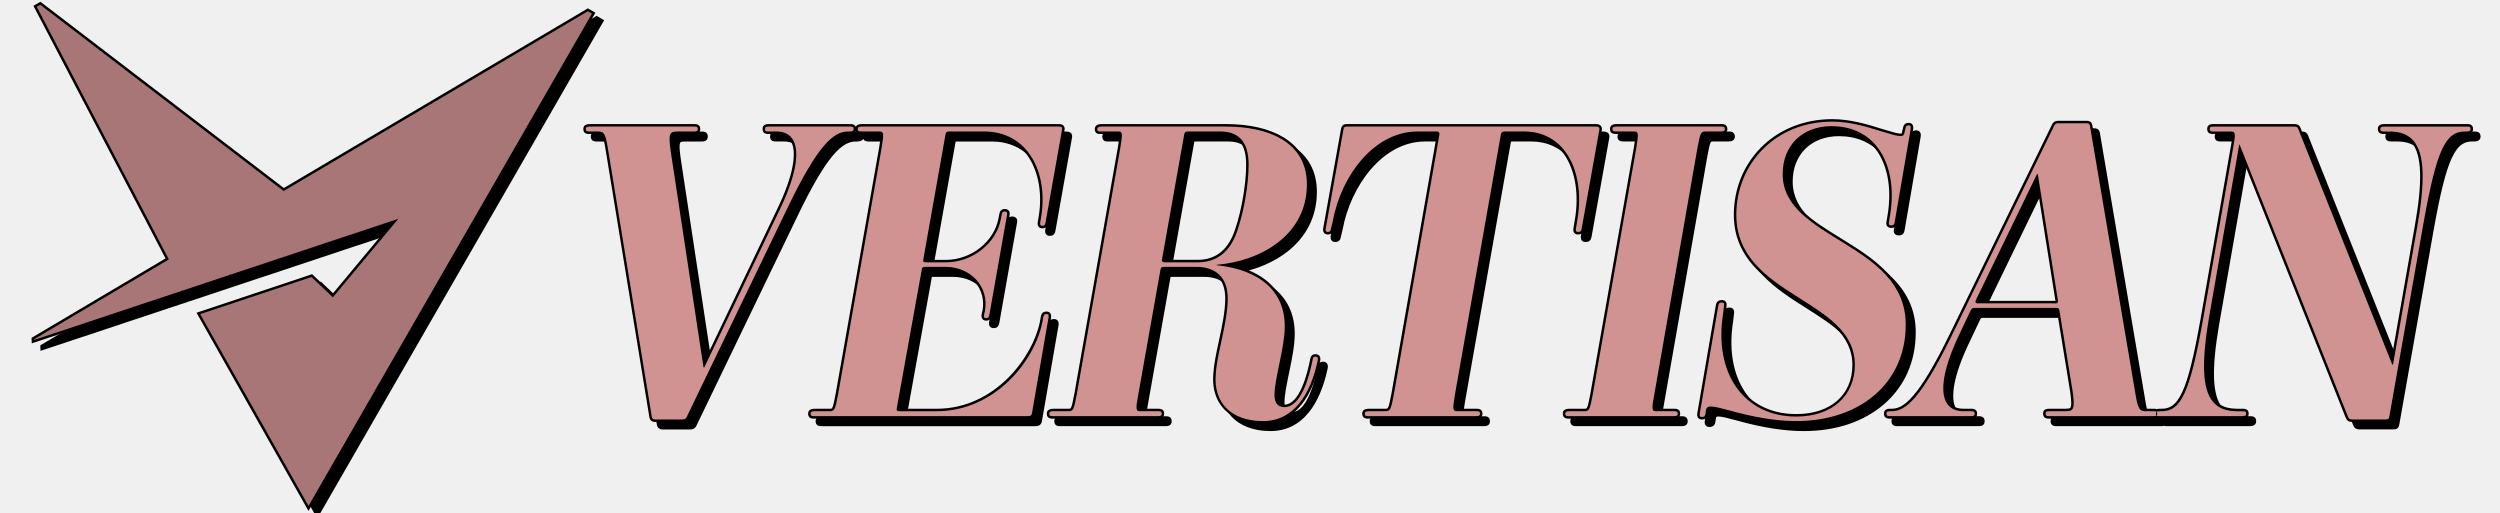
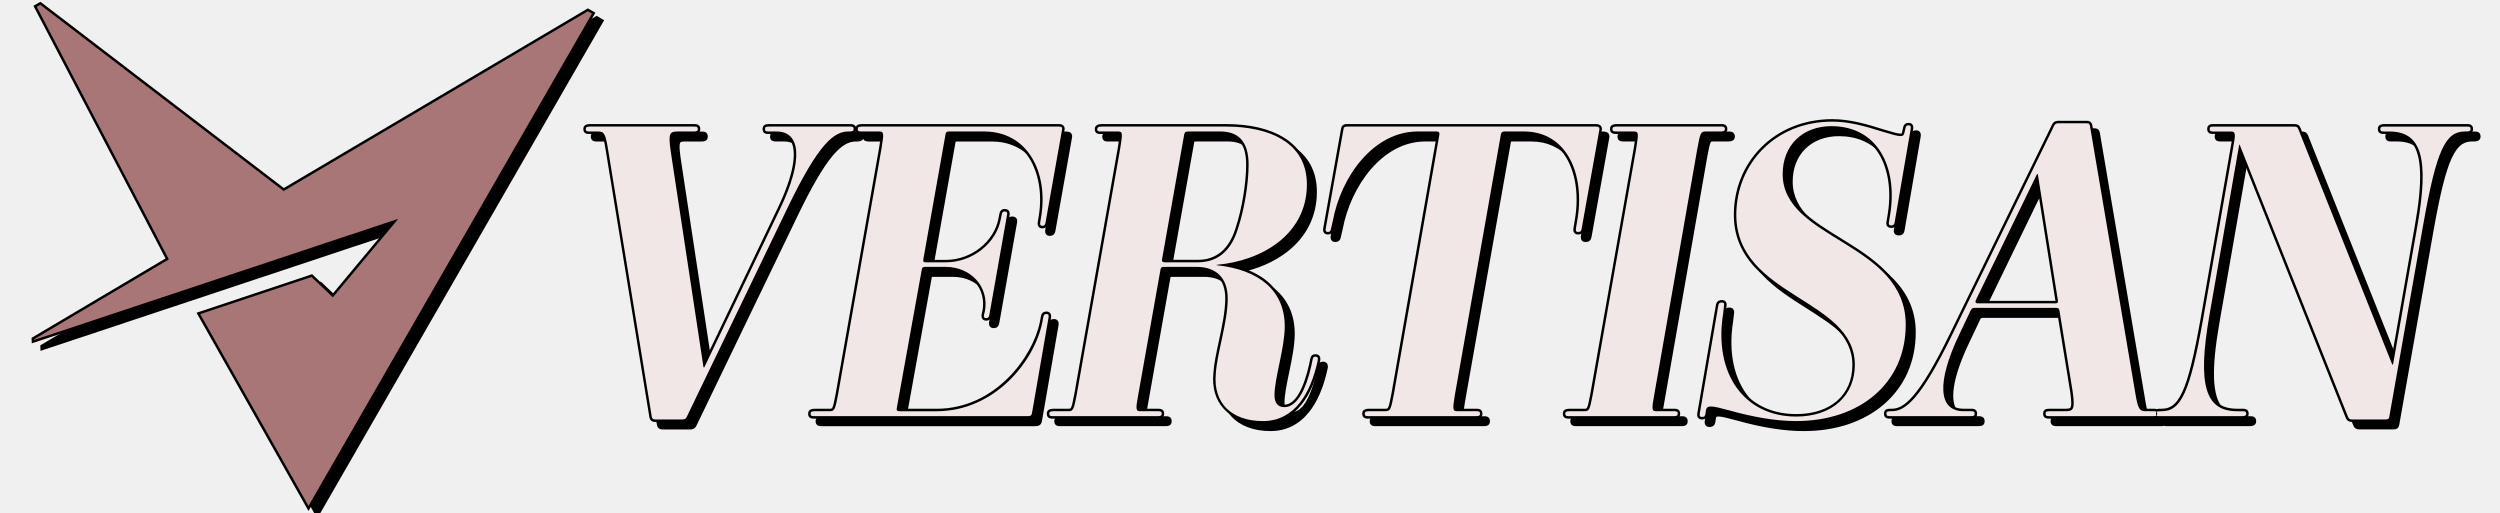
<svg xmlns="http://www.w3.org/2000/svg" viewBox="0 0 2000 410">
  <defs>
-     <style>.cls-1{fill:#000;}.cls-1,.cls-2,.cls-3,.cls-4,.cls-5{stroke-width:0px;}.cls-2{fill:#a87676;}.cls-3{fill:#d19292;}.cls-4{fill:#fff;}.cls-5{fill:#674848;}</style>
+     <style>.cls-1{fill:#000;}.cls-1,.cls-2,.cls-3,.cls-4,.cls-5{stroke-width:0px;}.cls-2{fill:#a87676;}.cls-3{fill:#f2e7e7;}.cls-4{fill:#fff;}.cls-5{fill:#674848;}</style>
  </defs>
  <g id="Vertisan_DeFi_Symbol">
    <g id="_2024_Vertisan_DeFi_Logo">
      <polygon class="cls-4" points="32.2 3.82 221.48 156.02 470.31 8.99 473.59 10.89 246.8 404.74 160.14 251.31 249.18 221.6 266.3 237.86 318.64 175.05 27.31 271.95 27.29 271.37 135.07 207.51 29.39 5.44 32.2 3.82" />
    </g>
  </g>
  <g id="FAT_LOGO">
    <g id="_2024_Vertisan_DeFi_Logo-2">
      <polygon class="cls-5" points="32.2 3.82 226.91 152.81 470.31 8.99 473.59 10.89 246.8 404.74 160.14 251.31 249.18 221.6 266.3 237.86 318.64 175.05 27.31 271.95 27.29 271.37 135.07 207.51 29.39 5.44 32.2 3.82" />
    </g>
    <g id="_2024_Vertisan_DeFi_Logo-3">
      <polygon class="cls-1" points="165.68 256.75 256.43 226.46 273.21 242.4 322.62 183.11 33.36 279.32 33.27 276.82 140.75 213.13 35.06 11.05 39.28 8.62 233.98 157.61 477.3 13.84 481.95 16.52 253.79 412.76 165.68 256.75" />
      <path class="cls-1" d="M39.2,9.82l194.71,148.99L477.31,14.99l3.28,1.89-226.79,393.85-86.65-153.43,89.03-29.71,17.12,16.26,52.34-62.81L34.31,277.95l-.02-.57,107.78-63.87L36.39,11.44l2.81-1.62M39.36,7.42l-1.16.67-2.81,1.62-1.66.96.89,1.7,104.8,200.39-106.15,62.9-1.02.61.04,1.19.02.57.1,2.66,2.53-.84,284.67-94.68-46.48,55.78-15.57-14.79-.87-.83-1.14.38-89.03,29.71-2.3.77,1.19,2.11,86.65,153.43,1.72,3.05,1.75-3.04L482.32,17.89l1-1.73-1.73-1-3.28-1.89-1.01-.58-1.01.59-242.24,143.13L40.42,8.23l-1.06-.81h0Z" />
    </g>
    <g id="_2024_Vertisan_DeFi_Logo-4">
      <polygon class="cls-2" points="158.68 250.75 249.43 220.46 266.21 236.4 315.62 177.11 26.36 273.32 26.27 270.82 133.75 207.13 28.06 5.05 32.28 2.62 226.98 151.61 470.3 7.84 474.95 10.52 246.79 406.76 158.68 250.75" />
      <path class="cls-1" d="M32.2,3.82l194.71,148.99L470.31,8.99l3.28,1.89-226.79,393.85-86.65-153.43,89.03-29.71,17.12,16.26,52.34-62.81L27.31,271.95l-.02-.57,107.78-63.87L29.39,5.44l2.81-1.62M32.36,1.42l-1.16.67-2.81,1.62-1.66.96.89,1.7,104.8,200.39-106.15,62.9-1.02.61.04,1.19.02.57.1,2.66,2.53-.84,284.67-94.68-46.48,55.78-15.57-14.79-.87-.83-1.14.38-89.03,29.71-2.3.77,1.19,2.11,86.65,153.43,1.72,3.05,1.75-3.04L475.32,11.89l1-1.73-1.73-1-3.28-1.89-1.01-.58-1.01.59-242.24,143.13L33.42,2.23l-1.06-.81h0Z" />
    </g>
  </g>
  <g id="Layer_8">
    <path class="cls-1" d="M1442.98,343.85c-15.63,0-33.21-2.8-53.76-8.57-7.19-1.93-11.75-3.1-14.43-3.1-2.12,0-2.71.7-3.01,1.99l-.32,2.57c-.34,2.37-1.12,3.83-3.95,3.83-.96,0-1.68-.28-2.16-.84-.75-.89-.64-2.21-.47-3.27l14.77-85.98c.42-2.49,1.52-3.46,3.94-3.46.99,0,1.73.3,2.21.88.72.88.58,2.1.41,2.94l-.64,5.82c-4.11,25.34.66,47.54,13.43,62.54,10.6,12.46,25.81,19.04,43.99,19.04,27.9,0,45.92-15.84,45.92-40.35s-21-38.09-43.23-52.17c-25.37-16.06-51.6-32.68-51.6-67.93,0-43.04,33.44-75.49,77.79-75.49,13.91,0,27.33,3.9,41,8.25,7.44,2.25,11.37,3.32,13.54,3.32,1.52,0,1.96-.43,2.23-2.19l.66-2.67c.33-2.26,1.08-3.76,3.61-3.76.96,0,1.69.28,2.16.84.75.89.64,2.21.47,3.27l-12.8,74.49c-.3,1.79-.94,3.46-3.61,3.46-1.18,0-2.01-.31-2.54-.95-.71-.87-.58-2.06-.41-2.87l.98-5.87c3.6-22.16-.52-42.14-11.31-54.82-8.29-9.75-20.27-14.9-34.63-14.9-22.76,0-38.05,15.03-38.05,37.39,0,24.39,21.69,37.76,44.66,51.92,26.44,16.3,53.78,33.15,53.78,68.51,0,23.07-8.67,42.75-25.08,56.91-16.08,13.87-38.05,21.2-63.53,21.2ZM1016.39,343.85c-13.23,0-23.88-4.03-30.8-11.65-6.27-6.91-9.01-16.42-7.93-27.51.44-7.27,2.33-16.09,4.34-25.42,2.54-11.8,5.17-24,5.17-34.54,0-15.65-8.62-24.27-24.27-24.27h-25.27c-2,0-2.04.2-2.3,1.49l-17.72,99.74c-1.11,5.88-1.96,10.83-1.08,11.89.23.27.73.38,1.74.38h14.44c2.57,0,3.62.86,3.62,2.97,0,2.47-1.64,2.97-4.28,2.97h-84.01c-2.58,0-3.62-.86-3.62-2.97,0-2.97,3-2.97,4.28-2.97h12.14c2.98,0,3.24-.59,5.58-12.64l34.78-196.87c.96-5.89,1.78-10.99.97-11.95-.2-.23-.68-.33-1.62-.33h-14.44c-3.3,0-3.3-2-3.3-2.97,0-.89.42-2.97,4.28-2.97h99.76c18.62,0,34.4,3.67,45.65,10.61,13.27,8.19,20,20.53,20,36.66,0,38.36-32.35,59.56-66.42,64.54,31.47,5.17,48.7,22.39,48.7,49,0,9.3-2.28,20.25-4.48,30.84-1.92,9.21-3.72,17.9-3.72,24.29,0,5.65,2.31,8.52,6.88,8.52,13.15,0,19.53-26.05,21.66-37.25.34-1.71.82-3.11,3.28-3.11,1.04,0,1.82.33,2.32.97.65.83.74,2.07.29,3.88-4.83,22.19-16.51,48.67-44.61,48.67ZM956.67,112.18c-1.93,0-2.03.42-2.31,1.54l-17.71,99.69c-.17.86-.06,1.11,0,1.17.04.05.28.28,1.32.28h26.25c15.38,0,25.88-8.82,31.2-26.2,5-15,8.49-35.92,8.49-50.9,0-17.21-7.08-25.58-21.64-25.58h-25.6ZM1887.61,342.54c-2.54,0-3.47-1.07-4.21-2.93l-85.55-214.86-23.45,134.26c-6.39,37.01-5.53,57.92,2.78,67.79,4.06,4.83,10.13,7.17,18.55,7.17h4.59c2.58,0,3.62.86,3.62,2.97,0,2.97-3,2.97-4.28,2.97h-66.29c-.94,0-1.64-.1-2.17-.33-.58.23-1.35.33-2.42.33h-83.68c-2.57,0-3.62-.86-3.62-2.97,0-2.46,1.58-2.97,3.95-2.97h13.13c2.54,0,3.74-.3,4.43-1.09,1.27-1.46,1.31-5.25.16-13.52l-10.5-64.29c-.27-1.65-.3-1.79-1.96-1.79h-64.65c-1.59,0-1.9.12-2.72,1.75l-8.85,18.68c-12.36,25.8-15.97,45.09-10.16,54.32,2.48,3.95,6.7,5.95,12.53,5.95h6.24c2.58,0,3.62.86,3.62,2.97,0,2.46-1.58,2.97-3.95,2.97h-64.97c-2.58,0-3.62-.86-3.62-2.97,0-2.46,1.58-2.97,3.95-2.97h1.31c10.84,0,23.15-10.51,47.99-61.78l81.05-166.04c.8-1.61,1.79-2.53,4.51-2.53h22.31c2.44,0,3.17,1,3.6,2.73l36.11,212.71c2.37,14.92,3.65,14.92,7.88,14.92h6.23c1.01,0,1.73.12,2.28.38.64-.26,1.49-.38,2.64-.38h1.31c15.06,0,21.97-15.69,32.16-73.01l23.95-136.51c1.1-5.83,1.94-10.74,1.03-11.84-.26-.32-.84-.44-2.01-.44h-14.11c-2.57,0-3.62-.86-3.62-2.97,0-2.47,1.64-2.97,4.28-2.97h63.99c2.42,0,3.65.38,4.54,2.6l74.3,186.23,18.95-107.93c6.57-36.79,5.76-57.67-2.62-67.68-4.1-4.9-10.22-7.28-18.71-7.28h-4.59c-2.58,0-3.62-.86-3.62-2.97,0-2.97,3-2.97,4.28-2.97h66.29c2.58,0,3.62.86,3.62,2.97,0,2.97-3,2.97-4.28,2.97h-1.31c-15.06,0-21.97,15.69-32.16,73.01l-27.24,154.23c-.44,2.62-1.72,3.12-3.94,3.12h-26.91ZM1587.6,246.49c-.26.66-.21.97-.18,1.01,0,0,.17.17.93.17h62.02c.79,0,.96-.18.98-.2.07-.08.12-.37,0-.9l-15.75-98.99-48,98.9ZM530.08,342.54c-1.99,0-3.13-.87-3.6-2.73l-34.8-212.72c-2.37-14.91-3.37-14.91-7.54-14.91h-6.89c-2.58,0-3.63-.86-3.63-2.97,0-2.97,3-2.97,4.28-2.97h83.68c2.57,0,3.62.86,3.62,2.97,0,2.47-1.64,2.97-4.28,2.97h-12.8c-2.64,0-3.88.29-4.56,1.08-1.38,1.59-1.06,6.17-.03,13.54l25.92,170.75,59.8-125.1c12.35-25.78,15.91-45.11,10.05-54.42-2.44-3.87-6.51-5.84-12.1-5.84h-6.56c-2.57,0-3.62-.86-3.62-2.97,0-2.47,1.64-2.97,4.28-2.97h64.97c2.58,0,3.62.86,3.62,2.97,0,2.97-3,2.97-4.28,2.97h-.98c-11.26,0-23.79,10.51-48.32,61.78l-80.07,166.04c-.78,1.57-1.75,2.54-4.18,2.54h-21.98ZM1260.86,339.92c-2.58,0-3.62-.86-3.62-2.97,0-2.97,3-2.97,4.28-2.97h12.14c2.98,0,3.24-.59,5.58-12.64l34.78-196.87c1.09-6.75,1.72-10.94.92-11.89-.23-.28-.8-.39-1.9-.39h-14.11c-2.37,0-3.95-.5-3.95-2.97,0-2.97,3-2.97,4.28-2.97h84.33c2.13,0,3.3,1.05,3.3,2.97,0,2.66-2.44,2.97-4.28,2.97h-12.14c-2.96,0-3.24.29-5.58,12.64l-34.45,196.88c-1.11,5.88-1.96,10.83-1.08,11.9.23.27.73.38,1.73.38h14.44c2.57,0,3.62.86,3.62,2.97,0,2.47-1.64,2.97-4.28,2.97h-84.01ZM1100.4,339.92c-2.58,0-3.62-.86-3.62-2.97,0-2.97,3-2.97,4.28-2.97h13.13c3.29,0,3.57-.59,5.91-12.64l36.42-207.7c.09-.54.05-.95-.11-1.14-.17-.2-.6-.31-1.2-.31h-15.09c-35.28,0-60.38,35.74-66.94,71.05l-1.32,5.62c-.31,2.2-1.05,3.72-3.6,3.72-.96,0-1.69-.28-2.16-.84-.75-.89-.64-2.21-.47-3.27l14.11-78.77c.39-2.33,1.08-3.45,3.94-3.45h199.19c1.48,0,2.5.37,3.12,1.12.55.67.71,1.58.49,2.7l-14.11,78.74c-.33,2.32-1.11,3.78-3.94,3.78-.96,0-1.68-.28-2.16-.84-.75-.89-.64-2.22-.47-3.27l.98-5.91c4.02-22.5-.04-43.64-10.87-56.57-7.56-9.03-18.21-13.8-30.81-13.8h-15.1c-1.92,0-2.09.43-2.3,1.49l-36.75,208.02c-1.09,6.75-1.72,10.94-.92,11.89.23.28.8.39,1.9.39h15.42c2.58,0,3.62.86,3.62,2.97,0,2.47-1.64,2.97-4.28,2.97h-86.3ZM657.07,339.92c-2.58,0-3.63-.86-3.63-2.97,0-2.97,3-2.97,4.28-2.97h12.14c2.98,0,3.24-.59,5.58-12.64l34.78-196.87c1.09-6.75,1.72-10.94.92-11.89-.23-.28-.8-.39-1.9-.39h-14.11c-2.37,0-3.95-.5-3.95-2.97,0-2.97,3-2.97,4.28-2.97h157.84c.87,0,2.12.1,2.86,1.01.7.86.57,2.02.42,2.81l-13.12,73.81c-.32,2.25-1.06,3.78-3.61,3.78-.96,0-1.68-.28-2.16-.84-.75-.89-.64-2.21-.47-3.27l.66-3.94c3.47-20.47-.77-40.16-11.35-52.7-8.13-9.63-19.64-14.72-33.27-14.72h-27.89c-1.67,0-1.71.17-1.97,1.49l-17.72,99.74c-.18,1.07-.06,1.28-.04,1.3h0s.17.15,1.03.15h16.08c20.61,0,39.5-14.92,42.99-33.96l.66-3.3c.26-1.58.88-3.43,3.28-3.43,1.18,0,2.01.31,2.54.95.71.87.58,2.06.41,2.88l-14.11,79.72c-.32,2.26-1.06,3.78-3.61,3.78-.96,0-1.68-.28-2.16-.84-.75-.89-.64-2.21-.47-3.27l.67-2.7c1.57-8.56-.51-16.84-5.85-23.26-5.79-6.95-14.79-10.94-24.68-10.94h-16.08c-1.67,0-1.71.17-1.97,1.49l-20.01,110.9c-.1.5-.06.75,0,.82.04.05.31.29,1.65.29h29.21c47.48,0,78-42.01,83.68-70.4l.65-3.59c.32-2.25,1.06-3.77,3.61-3.77.96,0,1.69.28,2.16.84.75.89.64,2.21.47,3.27l-13.13,75.81c-.4,2.82-1.56,3.78-4.59,3.78h-170.96Z" />
    <path class="cls-1" d="M1471.85,103.31c13.45,0,26.25,3.61,40.69,8.2,7.33,2.21,11.47,3.37,13.85,3.37,2.21,0,2.9-.99,3.22-3.04l.66-2.62c.33-2.3.98-2.95,2.62-2.95s1.97.98,1.64,2.95l-12.8,74.49c-.33,1.97-.98,2.63-2.62,2.63-1.97,0-2.3-.98-1.97-2.63l.98-5.91c6.23-38.39-10.17-70.88-46.93-70.88-23.3,0-39.05,15.42-39.05,38.39,0,52.83,98.44,54.47,98.44,120.43,0,46.92-36.75,77.11-87.61,77.11-16.74,0-34.78-3.28-53.49-8.53-7.28-1.95-11.87-3.14-14.71-3.14-2.41,0-3.55.85-4,2.81l-.33,2.63c-.33,2.3-.98,2.95-2.95,2.95-1.64,0-1.97-.98-1.64-2.95l14.77-85.97c.33-1.97.98-2.63,2.95-2.63,1.64,0,1.97.98,1.64,2.63l-.66,5.91c-7.88,48.57,17.06,82.69,58.41,82.69,29.53,0,46.92-17.39,46.92-41.35,0-53.49-94.83-54.14-94.83-120.1,0-40.03,30.52-74.49,76.79-74.49M1675.3,104.62c1.97,0,2.3.66,2.63,1.97l36.1,212.64c2.3,14.44,3.61,15.75,8.86,15.75h6.23c1.2,0,1.87.18,2.22.54-.44.33-.59.8-.59,1.43,0,.67.09,1.17.47,1.5-.42.32-1.15.47-2.44.47h-83.68c-2.3,0-2.63-.66-2.63-1.97s.33-1.97,2.95-1.97h13.13c6.23,0,7.55-1.64,5.58-15.75l-10.5-64.32c-.33-1.97-.66-2.63-2.95-2.63h-64.65c-1.97,0-2.63.33-3.61,2.3l-8.86,18.7c-18.7,39.05-16.74,61.69,3.28,61.69h6.24c2.3,0,2.62.66,2.62,1.97s-.33,1.97-2.95,1.97h-64.97c-2.3,0-2.62-.66-2.62-1.97s.33-1.97,2.95-1.97h1.31c10.83,0,23.3-9.52,48.89-62.35l81.05-166.04c.66-1.31,1.31-1.97,3.61-1.97h22.31M1588.34,248.68h62.02c1.64,0,2.3-.66,1.97-2.3l-16.08-101.07h-.66l-48.89,100.74c-.66,1.64-.33,2.63,1.64,2.63M1979.82,107.25c2.3,0,2.62.66,2.62,1.97s-.66,1.97-3.28,1.97h-1.31c-15.42,0-22.64,14.77-33.14,73.83l-27.24,154.23c-.33,1.97-.98,2.3-2.95,2.3h-26.91c-1.97,0-2.63-.66-3.28-2.3l-86.63-217.56h-.33l-23.95,137.17c-9.52,55.13-3.28,76.13,22.31,76.13h4.59c2.3,0,2.63.66,2.63,1.97s-.66,1.97-3.28,1.97h-66.29c-1.13,0-1.78-.16-2.15-.47.43-.33.52-.83.52-1.5,0-.63-.07-1.1-.4-1.43.48-.36,1.32-.54,2.69-.54h1.31c15.42,0,22.64-14.77,33.14-73.83l23.95-136.51c2.3-12.14,1.97-13.45-1.97-13.45h-14.11c-2.3,0-2.62-.66-2.62-1.97s.33-1.97,3.28-1.97h63.99c2.3,0,2.95.33,3.61,1.97l75.15,188.36h.66l19.36-110.26c9.84-55.13,3.28-76.13-22.31-76.13h-4.59c-2.3,0-2.62-.66-2.62-1.97s.66-1.97,3.28-1.97h66.29M1383.59,107.25c1.97,0,2.3.98,2.3,1.97s-.33,1.97-3.28,1.97h-12.14c-3.94,0-4.27,1.31-6.56,13.45l-34.46,196.89c-2.3,12.14-1.97,13.45,1.64,13.45h14.44c2.3,0,2.62.66,2.62,1.97s-.33,1.97-3.28,1.97h-84.01c-2.3,0-2.63-.66-2.63-1.97s.66-1.97,3.28-1.97h12.14c3.94,0,4.27-1.64,6.56-13.45l34.78-196.89c1.97-12.14,1.97-13.45-1.97-13.45h-14.11c-2.62,0-2.95-.66-2.95-1.97s.66-1.97,3.28-1.97h84.33M1282.85,107.25c2.3,0,2.95.98,2.63,2.62l-14.11,78.75c-.33,2.3-.98,2.95-2.95,2.95-1.64,0-1.97-.98-1.64-2.95l.98-5.91c6.56-36.75-7.88-71.54-42.66-71.54h-15.1c-2.3,0-2.95.66-3.28,2.3l-36.75,208.05c-1.97,12.14-1.97,13.45,1.97,13.45h15.42c2.3,0,2.63.66,2.63,1.97s-.33,1.97-3.28,1.97h-86.3c-2.3,0-2.63-.66-2.63-1.97s.66-1.97,3.28-1.97h13.13c4.27,0,4.59-1.64,6.89-13.45l36.42-207.72c.33-1.97-.66-2.62-2.3-2.62h-15.09c-34.46,0-61.04,34.78-67.93,71.86l-1.31,5.58c-.33,2.3-.98,2.95-2.63,2.95s-1.97-.98-1.64-2.95l14.11-78.75c.33-1.97.66-2.62,2.95-2.62h199.19M986.86,107.25c34.13,0,64.65,12.47,64.65,46.27,0,40.69-37.08,61.36-72.19,64.32v.33c34.46,3.61,54.47,20.67,54.47,48.89,0,17.39-8.2,41.35-8.2,55.13,0,5.58,2.3,9.52,7.88,9.52,13.45,0,20.02-24.28,22.64-38.07.33-1.64.66-2.3,2.3-2.3s2.3.98,1.64,3.61c-5.58,25.6-18.38,47.91-43.64,47.91s-40.03-14.44-37.74-38.07c.98-16.41,9.52-41.02,9.52-60.05,0-15.75-8.53-25.27-25.27-25.27h-25.27c-2.63,0-2.95.66-3.28,2.3l-17.72,99.76c-2.3,12.14-1.97,13.45,1.64,13.45h14.44c2.3,0,2.62.66,2.62,1.97s-.33,1.97-3.28,1.97h-84.01c-2.3,0-2.63-.66-2.63-1.97s.66-1.97,3.28-1.97h12.14c3.94,0,4.27-1.64,6.56-13.45l34.78-196.89c1.97-12.14,1.97-13.45-1.64-13.45h-14.44c-2.3,0-2.3-.98-2.3-1.97s.66-1.97,3.28-1.97h99.76M937.96,215.86h26.25c17.39,0,27.24-10.83,32.16-26.91,4.92-14.77,8.53-35.77,8.53-51.19,0-20.34-9.84-26.58-22.64-26.58h-25.6c-2.63,0-2.95.98-3.28,2.3l-17.72,99.76c-.33,1.64,0,2.63,2.3,2.63M853.31,107.25c2.3,0,2.62.98,2.3,2.62l-13.13,73.83c-.33,2.3-.98,2.95-2.63,2.95s-1.97-.98-1.64-2.95l.66-3.94c5.91-34.78-9.84-68.58-45.61-68.58h-27.89c-2.3,0-2.62.66-2.95,2.3l-17.72,99.76c-.33,1.97,0,2.63,1.97,2.63h16.08c21,0,40.36-15.1,43.97-34.78l.66-3.28c.33-1.97.98-2.63,2.3-2.63,1.97,0,2.3.98,1.97,2.63l-14.11,79.74c-.33,2.3-.98,2.95-2.63,2.95s-1.97-.98-1.64-2.95l.66-2.63c3.61-19.69-11.49-35.44-31.5-35.44h-16.08c-2.3,0-2.63.66-2.95,2.3l-20.02,110.91c-.33,1.64.33,2.3,2.63,2.3h29.21c46.6,0,78.43-40.03,84.66-71.21l.66-3.61c.33-2.3.98-2.95,2.63-2.95s1.97.98,1.64,2.95l-13.13,75.8c-.33,2.3-.98,2.95-3.61,2.95h-170.96c-2.3,0-2.63-.66-2.63-1.97s.66-1.97,3.28-1.97h12.14c3.94,0,4.27-1.64,6.56-13.45l34.78-196.89c1.97-12.14,1.97-13.45-1.97-13.45h-14.11c-2.62,0-2.95-.66-2.95-1.97s.66-1.97,3.28-1.97h157.84M686.28,107.25c2.3,0,2.63.66,2.63,1.97s-.66,1.97-3.28,1.97h-.98c-11.16,0-23.63,8.86-49.22,62.35l-80.07,166.04c-.66,1.31-1.31,1.97-3.28,1.97h-21.99c-1.64,0-2.3-.66-2.63-1.97l-34.78-212.64c-2.3-14.44-3.28-15.75-8.53-15.75h-6.89c-2.3,0-2.63-.66-2.63-1.97s.66-1.97,3.28-1.97h83.68c2.3,0,2.62.66,2.62,1.97s-.33,1.97-3.28,1.97h-12.8c-6.56,0-7.55,1.64-5.58,15.75l26.25,172.93h.66l60.71-126.99c18.7-39.05,16.41-61.69-2.95-61.69h-6.56c-2.3,0-2.62-.66-2.62-1.97s.33-1.97,3.28-1.97h64.97M1471.85,101.31c-22.37,0-42.67,8.11-57.17,22.83-13.94,14.15-21.62,33.21-21.62,53.66,0,16.06,5.49,29.8,16.77,42.01,9.85,10.66,22.79,18.85,35.3,26.77,21.99,13.93,42.77,27.08,42.77,51.33s-17.63,39.35-44.92,39.35c-17.87,0-32.82-6.46-43.23-18.69-12.57-14.78-17.26-36.68-13.21-61.68v-.05s.01-.05.01-.05l.65-5.82c.13-.67.42-2.4-.64-3.69-.47-.57-1.36-1.24-2.98-1.24-2.91,0-4.43,1.33-4.93,4.3l-14.77,85.96c-.21,1.28-.33,2.9.69,4.09.67.79,1.66,1.2,2.92,1.2,3.76,0,4.6-2.36,4.93-4.67l.32-2.56c.17-.73.34-1.16,2.03-1.16,2.56,0,7.07,1.16,14.19,3.07,20.61,5.78,38.28,8.6,54.01,8.6,25.73,0,47.93-7.42,64.19-21.45,16.63-14.35,25.43-34.29,25.43-57.67,0-16.12-5.72-29.95-17.5-42.28-10.27-10.76-23.74-19.06-36.76-27.08-22.72-14-44.18-27.23-44.18-51.07,0-21.77,14.89-36.39,37.05-36.39,14.06,0,25.78,5.03,33.87,14.55,10.59,12.45,14.63,32.14,11.08,54.01l-.98,5.87c-.12.62-.45,2.36.63,3.67.71.87,1.83,1.31,3.31,1.31,3.48,0,4.29-2.45,4.6-4.3l12.8-74.48c.21-1.28.33-2.89-.69-4.09-.67-.79-1.66-1.2-2.92-1.2-3.43,0-4.27,2.42-4.59,4.57l-.63,2.53-.02.09v.09c-.22,1.34-.3,1.34-1.25,1.34-2.24,0-6.91-1.36-13.27-3.28-13.71-4.36-27.21-8.29-41.27-8.29h0ZM1675.3,102.62h-22.31c-3.21,0-4.48,1.23-5.4,3.07l-81.06,166.06c-26.07,53.81-38.04,61.23-47.1,61.23h-1.31c-2.31,0-4.95.45-4.95,3.97,0,3.97,3.48,3.97,4.62,3.97h64.97c2.31,0,4.95-.45,4.95-3.97,0-3.97-3.48-3.97-4.62-3.97h-6.24c-5.47,0-9.4-1.84-11.69-5.48-5.62-8.92-2-27.87,10.21-53.35l8.86-18.71q.58-1.15,1.8-1.15h64.65c.42,0,.66.03.79.05.05.15.11.42.19.9l10.5,64.31c.76,5.42,1.36,11.2.07,12.68-.46.53-1.53.75-3.68.75h-13.13c-2.31,0-4.95.45-4.95,3.97,0,3.97,3.48,3.97,4.63,3.97h83.68c.99,0,1.77-.08,2.41-.27.73.23,1.51.27,2.18.27h66.29c3.5,0,5.28-1.34,5.28-3.97,0-3.97-3.48-3.97-4.63-3.97h-4.59c-8.1,0-13.92-2.23-17.78-6.82-8.11-9.63-8.9-30.28-2.56-66.97l22.84-130.78,84.25,211.57c.74,1.85,1.87,3.56,5.14,3.56h26.91c2.56,0,4.38-.67,4.93-3.97l27.23-154.21c5.43-30.56,9.79-48.09,14.58-58.59,5.44-11.95,11.19-13.6,16.6-13.6h1.31c3.5,0,5.28-1.34,5.28-3.97,0-3.97-3.48-3.97-4.62-3.97h-66.29c-3.5,0-5.28,1.34-5.28,3.97,0,3.97,3.48,3.97,4.62,3.97h4.59c8.17,0,14.04,2.26,17.94,6.92,8.06,9.63,8.83,30.88,2.4,66.86l-18.34,104.47-72.99-182.96c-1.08-2.71-2.76-3.23-5.47-3.23h-63.99c-1.71,0-5.28,0-5.28,3.97s3.48,3.97,4.62,3.97h14.11c.84,0,1.15.07,1.26.11.6,1.17-.65,7.77-1.26,10.97l-23.96,136.54c-5.43,30.56-9.79,48.08-14.58,58.58-5.44,11.95-11.19,13.6-16.6,13.6h-1.31c-1.07,0-1.92.1-2.62.31-.76-.26-1.59-.31-2.3-.31h-6.23c-3.66,0-4.65,0-6.88-14.07l-36.1-212.66v-.08s-.03-.07-.03-.07c-.45-1.81-1.32-3.48-4.57-3.48h0ZM1588.62,246.68l46.49-95.79,15.24,95.79h-61.73ZM1383.59,105.25h-84.33c-3.5,0-5.28,1.34-5.28,3.97,0,3.52,2.65,3.97,4.95,3.97h14.11c.71,0,1.02.05,1.15.09.45,1.15-.44,6.62-1.16,11.05l-34.78,196.86c-2.3,11.8-2.47,11.8-4.59,11.8h-12.14c-3.5,0-5.28,1.34-5.28,3.97,0,3.97,3.48,3.97,4.63,3.97h84.01c1.71,0,5.28,0,5.28-3.97s-3.48-3.97-4.62-3.97h-14.44c-.59,0-.87-.05-.98-.08-.53-1.3.71-7.83,1.31-11.01l34.46-196.92c1.1-5.79,1.76-9.17,2.51-10.78.4-.86.53-1.02,2.08-1.02h12.14c4.37,0,5.28-2.16,5.28-3.97,0-2.49-1.61-3.97-4.3-3.97h0ZM1282.85,105.25h-199.19c-3.52,0-4.47,1.58-4.93,4.3l-14.11,78.73c-.22,1.3-.33,2.91.69,4.11.67.8,1.66,1.2,2.92,1.2,3.44,0,4.27-2.43,4.59-4.58l1.29-5.49v-.05s.02-.05.02-.05c6.33-34.05,31.59-70.23,65.96-70.23h15.09c.15,0,.27,0,.36.02,0,.07-.01.16-.03.28l-36.42,207.7c-2.29,11.8-2.44,11.8-4.92,11.8h-13.13c-3.5,0-5.28,1.34-5.28,3.97,0,3.97,3.48,3.97,4.63,3.97h86.3c1.71,0,5.28,0,5.28-3.97s-3.48-3.97-4.63-3.97h-15.42c-.71,0-1.02-.05-1.15-.09-.45-1.15.44-6.62,1.16-11.04l36.75-208.02c.06-.31.13-.46.15-.52.09-.04.39-.13,1.16-.13h15.1c12.29,0,22.68,4.65,30.04,13.45,10.63,12.7,14.61,33.54,10.65,55.74l-.99,5.93c-.21,1.27-.32,2.89.69,4.09.67.79,1.66,1.2,2.92,1.2,3.74,0,4.6-2.34,4.93-4.64l14.1-78.72c.28-1.39.05-2.58-.7-3.49-.81-.99-2.12-1.49-3.89-1.49h0ZM986.86,105.25h-99.76c-4.9,0-5.28,3.04-5.28,3.97,0,3.97,3.23,3.97,4.3,3.97h14.44c.48,0,.74.03.87.06.38,1.26-.5,6.68-1.21,11.08l-34.78,196.86c-2.3,11.8-2.47,11.8-4.59,11.8h-12.14c-3.5,0-5.28,1.34-5.28,3.97,0,3.97,3.48,3.97,4.63,3.97h84.01c1.71,0,5.28,0,5.28-3.97s-3.48-3.97-4.62-3.97h-14.44c-.59,0-.87-.05-.98-.08-.53-1.3.71-7.83,1.31-11.01l17.72-99.78c.06-.28.1-.46.13-.56.16-.04.51-.09,1.18-.09h25.27c15.22,0,23.27,8.05,23.27,23.27,0,10.43-2.62,22.58-5.15,34.33-2.01,9.35-3.92,18.19-4.36,25.57-1.1,11.37,1.73,21.13,8.19,28.24,7.11,7.84,18.02,11.98,31.54,11.98,12.36,0,22.71-5.08,30.76-15.1,6.68-8.31,11.67-19.87,14.83-34.35.33-1.34.64-3.28-.48-4.71-.48-.62-1.41-1.35-3.11-1.35-3.48,0-3.98,2.54-4.26,3.9-2.09,10.97-8.28,36.46-20.68,36.46-1.45,0-5.88,0-5.88-7.52,0-6.29,1.8-14.93,3.7-24.09,2.21-10.64,4.5-21.64,4.5-31.04,0-14.53-5.04-26.37-14.99-35.17-7.34-6.5-17.11-11.11-29.13-13.77,14.54-2.89,27.78-8.65,38.14-16.71,15.51-12.06,23.7-28.62,23.7-47.89,0-16.5-6.89-29.13-20.47-37.51-11.4-7.04-27.37-10.76-46.17-10.76h0ZM955.52,113.32c.09-.04.4-.14,1.15-.14h25.6c14.08,0,20.64,7.81,20.64,24.58,0,14.88-3.47,35.67-8.43,50.56-5.19,16.96-15.37,25.54-30.26,25.54h-26.25c-.15,0-.27,0-.37-.01,0-.06.02-.14.04-.22l17.72-99.73c.04-.17.12-.46.18-.58h0ZM853.31,105.25h-157.84c-2.56,0-4.2.71-4.89,2.12-.9-2.12-3.36-2.12-4.29-2.12h-64.97c-1.71,0-5.28,0-5.28,3.97s3.48,3.97,4.62,3.97h6.56c5.22,0,9.01,1.81,11.25,5.37,5.6,8.89,1.91,28.37-10.1,53.46l-58.4,122.17-25.43-167.54c-.81-5.79-1.39-11.35-.2-12.72.45-.51,1.59-.73,3.81-.73h12.8c1.71,0,5.28,0,5.28-3.97s-3.48-3.97-4.62-3.97h-83.68c-3.5,0-5.28,1.34-5.28,3.97,0,3.97,3.48,3.97,4.63,3.97h6.89c3.58,0,4.32,0,6.56,14.07l34.79,212.65v.08s.03.08.03.08c.58,2.31,2.11,3.49,4.57,3.49h21.99c3.11,0,4.27-1.48,5.07-3.08l80.08-166.07c24.31-50.81,36.54-61.22,47.42-61.22h.98c2.56,0,4.19-.71,4.89-2.12.78,1.84,2.81,2.12,4.62,2.12h14.11c.71,0,1.02.05,1.15.09.45,1.15-.44,6.62-1.16,11.05l-34.78,196.86c-2.3,11.8-2.47,11.8-4.59,11.8h-12.14c-3.5,0-5.28,1.34-5.28,3.97,0,3.97,3.48,3.97,4.63,3.97h170.96c3.53,0,5.1-1.3,5.59-4.64l13.12-75.77c.21-1.28.33-2.9-.69-4.1-.67-.79-1.66-1.2-2.92-1.2-3.47,0-4.28,2.46-4.6,4.63l-.65,3.58c-5.61,28.03-35.77,69.57-82.69,69.57h-29.21c-.27,0-.48-.01-.64-.03l20-110.83c.06-.3.11-.49.14-.6.14-.03.4-.06.84-.06h16.08c9.59,0,18.31,3.86,23.91,10.58,5.14,6.17,7.14,14.14,5.64,22.44l-.64,2.56-.02.08v.08c-.23,1.27-.34,2.88.68,4.08.67.8,1.66,1.2,2.92,1.2,3.47,0,4.29-2.47,4.6-4.64l14.1-79.71c.11-.54.47-2.32-.63-3.66-.71-.87-1.83-1.31-3.31-1.31-3.52,0-4.08,3.18-4.27,4.27l-.65,3.25c-3.41,18.62-21.86,33.18-42.01,33.18h-16.08s-.03,0-.04,0c.01-.09.03-.18.04-.3l17.72-99.74c.06-.3.11-.48.14-.59.14-.03.4-.06.84-.06h27.89c13.33,0,24.57,4.97,32.51,14.37,10.4,12.31,14.56,31.71,11.13,51.88l-.66,3.94c-.21,1.27-.32,2.89.69,4.09.67.79,1.66,1.2,2.92,1.2,3.47,0,4.28-2.47,4.6-4.63l13.12-73.8c.19-.95.34-2.42-.63-3.6-1.13-1.37-3.02-1.37-3.64-1.37h0Z" />
    <path class="cls-3" d="M1436.98,337.85c-15.63,0-33.21-2.8-53.76-8.57-7.19-1.93-11.75-3.1-14.43-3.1-2.12,0-2.71.7-3.01,1.99l-.32,2.57c-.34,2.37-1.12,3.83-3.95,3.83-.96,0-1.68-.28-2.16-.84-.75-.89-.64-2.21-.47-3.27l14.77-85.98c.42-2.49,1.52-3.46,3.94-3.46.99,0,1.73.3,2.21.88.72.88.58,2.1.41,2.94l-.64,5.82c-4.11,25.34.66,47.54,13.43,62.54,10.6,12.46,25.81,19.04,43.99,19.04,27.9,0,45.92-15.84,45.92-40.35s-21-38.09-43.23-52.17c-25.37-16.06-51.6-32.68-51.6-67.93,0-43.04,33.44-75.49,77.79-75.49,13.91,0,27.33,3.9,41,8.25,7.44,2.25,11.37,3.32,13.54,3.32,1.52,0,1.96-.43,2.23-2.19l.66-2.67c.33-2.26,1.08-3.76,3.61-3.76.96,0,1.69.28,2.16.84.75.89.64,2.21.47,3.27l-12.8,74.49c-.3,1.79-.94,3.46-3.61,3.46-1.18,0-2.01-.31-2.54-.95-.71-.87-.58-2.06-.41-2.87l.98-5.87c3.6-22.16-.52-42.14-11.31-54.82-8.29-9.75-20.27-14.9-34.63-14.9-22.76,0-38.05,15.03-38.05,37.39,0,24.39,21.69,37.76,44.66,51.92,26.44,16.3,53.78,33.15,53.78,68.51,0,23.07-8.67,42.75-25.08,56.91-16.08,13.87-38.05,21.2-63.53,21.2ZM1010.39,337.85c-13.23,0-23.88-4.03-30.8-11.65-6.27-6.91-9.01-16.42-7.93-27.51.44-7.27,2.33-16.09,4.34-25.42,2.54-11.8,5.17-24,5.17-34.54,0-15.65-8.62-24.27-24.27-24.27h-25.27c-2,0-2.04.2-2.3,1.49l-17.72,99.74c-1.11,5.88-1.96,10.83-1.08,11.89.23.27.73.38,1.74.38h14.44c2.57,0,3.62.86,3.62,2.97,0,2.47-1.64,2.97-4.28,2.97h-84.01c-2.58,0-3.62-.86-3.62-2.97,0-2.97,3-2.97,4.28-2.97h12.14c2.98,0,3.24-.59,5.58-12.64l34.78-196.87c.96-5.89,1.78-10.99.97-11.95-.2-.23-.68-.33-1.62-.33h-14.44c-3.3,0-3.3-2-3.3-2.97,0-.89.42-2.97,4.28-2.97h99.76c18.62,0,34.4,3.67,45.65,10.61,13.27,8.19,20,20.53,20,36.66,0,38.36-32.35,59.56-66.42,64.54,31.47,5.17,48.7,22.39,48.7,49,0,9.3-2.28,20.25-4.48,30.84-1.92,9.21-3.72,17.9-3.72,24.29,0,5.65,2.31,8.52,6.88,8.52,13.15,0,19.53-26.05,21.66-37.25.34-1.71.82-3.11,3.28-3.11,1.04,0,1.82.33,2.32.97.65.83.74,2.07.29,3.88-4.83,22.19-16.51,48.67-44.61,48.67ZM950.67,106.18c-1.93,0-2.03.42-2.31,1.54l-17.71,99.69c-.17.86-.06,1.11,0,1.17.04.05.28.28,1.32.28h26.25c15.38,0,25.88-8.82,31.2-26.2,5-15,8.49-35.92,8.49-50.9,0-17.21-7.08-25.58-21.64-25.58h-25.6ZM1881.61,336.54c-2.54,0-3.47-1.07-4.21-2.93l-85.55-214.86-23.45,134.26c-6.39,37.01-5.53,57.92,2.78,67.79,4.06,4.83,10.13,7.17,18.55,7.17h4.59c2.58,0,3.62.86,3.62,2.97,0,2.97-3,2.97-4.28,2.97h-66.29c-.94,0-1.64-.1-2.17-.33-.58.23-1.35.33-2.42.33h-83.68c-2.57,0-3.62-.86-3.62-2.97,0-2.46,1.58-2.97,3.95-2.97h13.13c2.54,0,3.74-.3,4.43-1.09,1.27-1.46,1.31-5.25.16-13.52l-10.5-64.29c-.27-1.65-.3-1.79-1.96-1.79h-64.65c-1.59,0-1.9.12-2.72,1.75l-8.85,18.68c-12.36,25.8-15.97,45.09-10.16,54.32,2.48,3.95,6.7,5.95,12.53,5.95h6.24c2.58,0,3.62.86,3.62,2.97,0,2.46-1.58,2.97-3.95,2.97h-64.97c-2.58,0-3.62-.86-3.62-2.97,0-2.46,1.58-2.97,3.95-2.97h1.31c10.84,0,23.15-10.51,47.99-61.78l81.05-166.04c.8-1.61,1.79-2.53,4.51-2.53h22.31c2.44,0,3.17,1,3.6,2.73l36.11,212.71c2.37,14.92,3.65,14.92,7.88,14.92h6.23c1.01,0,1.73.12,2.28.38.64-.26,1.49-.38,2.64-.38h1.31c15.06,0,21.97-15.69,32.16-73.01l23.95-136.51c1.1-5.83,1.94-10.74,1.03-11.84-.26-.32-.84-.44-2.01-.44h-14.11c-2.57,0-3.62-.86-3.62-2.97,0-2.47,1.64-2.97,4.28-2.97h63.99c2.42,0,3.65.38,4.54,2.6l74.3,186.23,18.95-107.93c6.57-36.79,5.76-57.67-2.62-67.68-4.1-4.9-10.22-7.28-18.71-7.28h-4.59c-2.58,0-3.62-.86-3.62-2.97,0-2.97,3-2.97,4.28-2.97h66.29c2.58,0,3.62.86,3.62,2.97,0,2.97-3,2.97-4.28,2.97h-1.31c-15.06,0-21.97,15.69-32.16,73.01l-27.24,154.23c-.44,2.62-1.72,3.12-3.94,3.12h-26.91ZM1581.6,240.49c-.26.66-.21.97-.18,1.01,0,0,.17.17.93.17h62.02c.79,0,.96-.18.98-.2.07-.08.12-.37,0-.9l-15.75-98.99-48,98.9ZM524.08,336.54c-1.99,0-3.13-.87-3.6-2.73l-34.8-212.72c-2.37-14.91-3.37-14.91-7.54-14.91h-6.89c-2.58,0-3.63-.86-3.63-2.97,0-2.97,3-2.97,4.28-2.97h83.68c2.57,0,3.62.86,3.62,2.97,0,2.47-1.64,2.97-4.28,2.97h-12.8c-2.64,0-3.88.29-4.56,1.08-1.38,1.59-1.06,6.17-.03,13.54l25.92,170.75,59.8-125.1c12.35-25.78,15.91-45.11,10.05-54.42-2.44-3.87-6.51-5.84-12.1-5.84h-6.56c-2.57,0-3.62-.86-3.62-2.97,0-2.47,1.64-2.97,4.28-2.97h64.97c2.58,0,3.62.86,3.62,2.97,0,2.97-3,2.97-4.28,2.97h-.98c-11.26,0-23.79,10.51-48.32,61.78l-80.07,166.04c-.78,1.57-1.75,2.54-4.18,2.54h-21.98ZM1254.86,333.92c-2.58,0-3.62-.86-3.62-2.97,0-2.97,3-2.97,4.28-2.97h12.14c2.98,0,3.24-.59,5.58-12.64l34.78-196.87c1.09-6.75,1.72-10.94.92-11.89-.23-.28-.8-.39-1.9-.39h-14.11c-2.37,0-3.95-.5-3.95-2.97,0-2.97,3-2.97,4.28-2.97h84.33c2.13,0,3.3,1.05,3.3,2.97,0,2.66-2.44,2.97-4.28,2.97h-12.14c-2.96,0-3.24.29-5.58,12.64l-34.45,196.88c-1.11,5.88-1.96,10.83-1.08,11.9.23.27.73.38,1.73.38h14.44c2.57,0,3.62.86,3.62,2.97,0,2.47-1.64,2.97-4.28,2.97h-84.01ZM1094.4,333.92c-2.58,0-3.62-.86-3.62-2.97,0-2.97,3-2.97,4.28-2.97h13.13c3.29,0,3.57-.59,5.91-12.64l36.42-207.7c.09-.54.05-.95-.11-1.14-.17-.2-.6-.31-1.2-.31h-15.09c-35.28,0-60.38,35.74-66.94,71.05l-1.32,5.62c-.31,2.2-1.05,3.72-3.6,3.72-.96,0-1.69-.28-2.16-.84-.75-.89-.64-2.21-.47-3.27l14.11-78.77c.39-2.33,1.08-3.45,3.94-3.45h199.19c1.48,0,2.5.37,3.12,1.12.55.67.71,1.58.49,2.7l-14.11,78.74c-.33,2.32-1.11,3.78-3.94,3.78-.96,0-1.68-.28-2.16-.84-.75-.89-.64-2.22-.47-3.27l.98-5.91c4.02-22.5-.04-43.64-10.87-56.57-7.56-9.03-18.21-13.8-30.81-13.8h-15.1c-1.92,0-2.09.43-2.3,1.49l-36.75,208.02c-1.09,6.75-1.72,10.94-.92,11.89.23.28.8.39,1.9.39h15.42c2.58,0,3.62.86,3.62,2.97,0,2.47-1.64,2.97-4.28,2.97h-86.3ZM651.07,333.92c-2.58,0-3.63-.86-3.63-2.97,0-2.97,3-2.97,4.28-2.97h12.14c2.98,0,3.24-.59,5.58-12.64l34.78-196.87c1.09-6.75,1.72-10.94.92-11.89-.23-.28-.8-.39-1.9-.39h-14.11c-2.37,0-3.95-.5-3.95-2.97,0-2.97,3-2.97,4.28-2.97h157.84c.87,0,2.12.1,2.86,1.01.7.86.57,2.02.42,2.81l-13.12,73.81c-.32,2.25-1.06,3.78-3.61,3.78-.96,0-1.68-.28-2.16-.84-.75-.89-.64-2.21-.47-3.27l.66-3.94c3.47-20.47-.77-40.16-11.35-52.7-8.13-9.63-19.64-14.72-33.27-14.72h-27.89c-1.67,0-1.71.17-1.97,1.49l-17.72,99.74c-.18,1.07-.06,1.28-.04,1.3h0s.17.15,1.03.15h16.08c20.61,0,39.5-14.92,42.99-33.96l.66-3.3c.26-1.58.88-3.43,3.28-3.43,1.18,0,2.01.31,2.54.95.71.87.58,2.06.41,2.88l-14.11,79.72c-.32,2.26-1.06,3.78-3.61,3.78-.96,0-1.68-.28-2.16-.84-.75-.89-.64-2.21-.47-3.27l.67-2.7c1.57-8.56-.51-16.84-5.85-23.26-5.79-6.95-14.79-10.94-24.68-10.94h-16.08c-1.67,0-1.71.17-1.97,1.49l-20.01,110.9c-.1.5-.06.75,0,.82.04.05.31.29,1.65.29h29.21c47.48,0,78-42.01,83.68-70.4l.65-3.59c.32-2.25,1.06-3.77,3.61-3.77.96,0,1.69.28,2.16.84.75.89.64,2.21.47,3.27l-13.13,75.81c-.4,2.82-1.56,3.78-4.59,3.78h-170.96Z" />
    <path class="cls-1" d="M1465.85,97.31c13.45,0,26.25,3.61,40.69,8.2,7.33,2.21,11.47,3.37,13.85,3.37,2.21,0,2.9-.99,3.22-3.04l.66-2.62c.33-2.3.98-2.95,2.62-2.95s1.97.98,1.64,2.95l-12.8,74.49c-.33,1.97-.98,2.63-2.62,2.63-1.97,0-2.3-.98-1.97-2.63l.98-5.91c6.23-38.39-10.17-70.88-46.93-70.88-23.3,0-39.05,15.42-39.05,38.39,0,52.83,98.44,54.47,98.44,120.43,0,46.92-36.75,77.11-87.61,77.11-16.74,0-34.78-3.28-53.49-8.53-7.28-1.95-11.87-3.14-14.71-3.14-2.41,0-3.55.85-4,2.81l-.33,2.63c-.33,2.3-.98,2.95-2.95,2.95-1.64,0-1.97-.98-1.64-2.95l14.77-85.97c.33-1.97.98-2.63,2.95-2.63,1.64,0,1.97.98,1.64,2.63l-.66,5.91c-7.88,48.57,17.06,82.69,58.41,82.69,29.53,0,46.92-17.39,46.92-41.35,0-53.49-94.83-54.14-94.83-120.1,0-40.03,30.52-74.49,76.79-74.49M1669.3,98.62c1.97,0,2.3.66,2.63,1.97l36.1,212.64c2.3,14.44,3.61,15.75,8.86,15.75h6.23c1.2,0,1.87.18,2.22.54-.44.33-.59.8-.59,1.43,0,.67.09,1.17.47,1.5-.42.32-1.15.47-2.44.47h-83.68c-2.3,0-2.63-.66-2.63-1.97s.33-1.97,2.95-1.97h13.13c6.23,0,7.55-1.64,5.58-15.75l-10.5-64.32c-.33-1.97-.66-2.63-2.95-2.63h-64.65c-1.97,0-2.63.33-3.61,2.3l-8.86,18.7c-18.7,39.05-16.74,61.69,3.28,61.69h6.24c2.3,0,2.62.66,2.62,1.97s-.33,1.97-2.95,1.97h-64.97c-2.3,0-2.62-.66-2.62-1.97s.33-1.97,2.95-1.97h1.31c10.83,0,23.3-9.52,48.89-62.35l81.05-166.04c.66-1.31,1.31-1.97,3.61-1.97h22.31M1582.34,242.68h62.02c1.64,0,2.3-.66,1.97-2.3l-16.08-101.07h-.66l-48.89,100.74c-.66,1.64-.33,2.63,1.64,2.63M1973.82,101.25c2.3,0,2.62.66,2.62,1.97s-.66,1.97-3.28,1.97h-1.31c-15.42,0-22.64,14.77-33.14,73.83l-27.24,154.23c-.33,1.97-.98,2.3-2.95,2.3h-26.91c-1.97,0-2.63-.66-3.28-2.3l-86.63-217.56h-.33l-23.95,137.17c-9.52,55.13-3.28,76.13,22.31,76.13h4.59c2.3,0,2.63.66,2.63,1.97s-.66,1.97-3.28,1.97h-66.29c-1.13,0-1.78-.16-2.15-.47.43-.33.52-.83.52-1.5,0-.63-.07-1.1-.4-1.43.48-.36,1.32-.54,2.69-.54h1.31c15.42,0,22.64-14.77,33.14-73.83l23.95-136.51c2.3-12.14,1.97-13.45-1.97-13.45h-14.11c-2.3,0-2.62-.66-2.62-1.97s.33-1.97,3.28-1.97h63.99c2.3,0,2.95.33,3.61,1.97l75.15,188.36h.66l19.36-110.26c9.84-55.13,3.28-76.13-22.31-76.13h-4.59c-2.3,0-2.62-.66-2.62-1.97s.66-1.97,3.28-1.97h66.29M1377.59,101.25c1.97,0,2.3.98,2.3,1.97s-.33,1.97-3.28,1.97h-12.14c-3.94,0-4.27,1.31-6.56,13.45l-34.46,196.89c-2.3,12.14-1.97,13.45,1.64,13.45h14.44c2.3,0,2.62.66,2.62,1.97s-.33,1.97-3.28,1.97h-84.01c-2.3,0-2.63-.66-2.63-1.97s.66-1.97,3.28-1.97h12.14c3.94,0,4.27-1.64,6.56-13.45l34.78-196.89c1.97-12.14,1.97-13.45-1.97-13.45h-14.11c-2.62,0-2.95-.66-2.95-1.97s.66-1.97,3.28-1.97h84.33M1276.85,101.25c2.3,0,2.95.98,2.63,2.62l-14.11,78.75c-.33,2.3-.98,2.95-2.95,2.95-1.64,0-1.97-.98-1.64-2.95l.98-5.91c6.56-36.75-7.88-71.54-42.66-71.54h-15.1c-2.3,0-2.95.66-3.28,2.3l-36.75,208.05c-1.97,12.14-1.97,13.45,1.97,13.45h15.42c2.3,0,2.63.66,2.63,1.97s-.33,1.97-3.28,1.97h-86.3c-2.3,0-2.63-.66-2.63-1.97s.66-1.97,3.28-1.97h13.13c4.27,0,4.59-1.64,6.89-13.45l36.42-207.72c.33-1.97-.66-2.62-2.3-2.62h-15.09c-34.46,0-61.04,34.78-67.93,71.86l-1.31,5.58c-.33,2.3-.98,2.95-2.63,2.95s-1.97-.98-1.64-2.95l14.11-78.75c.33-1.97.66-2.62,2.95-2.62h199.19M980.86,101.25c34.13,0,64.65,12.47,64.65,46.27,0,40.69-37.08,61.36-72.19,64.32v.33c34.46,3.61,54.47,20.67,54.47,48.89,0,17.39-8.2,41.35-8.2,55.13,0,5.58,2.3,9.52,7.88,9.52,13.45,0,20.02-24.28,22.64-38.07.33-1.64.66-2.3,2.3-2.3s2.3.98,1.64,3.61c-5.58,25.6-18.38,47.91-43.64,47.91s-40.03-14.44-37.74-38.07c.98-16.41,9.52-41.02,9.52-60.05,0-15.75-8.53-25.27-25.27-25.27h-25.27c-2.63,0-2.95.66-3.28,2.3l-17.72,99.76c-2.3,12.14-1.97,13.45,1.64,13.45h14.44c2.3,0,2.62.66,2.62,1.97s-.33,1.97-3.28,1.97h-84.01c-2.3,0-2.63-.66-2.63-1.97s.66-1.97,3.28-1.97h12.14c3.94,0,4.27-1.64,6.56-13.45l34.78-196.89c1.97-12.14,1.97-13.45-1.64-13.45h-14.44c-2.3,0-2.3-.98-2.3-1.97s.66-1.97,3.28-1.97h99.76M931.96,209.86h26.25c17.39,0,27.24-10.83,32.16-26.91,4.92-14.77,8.53-35.77,8.53-51.19,0-20.34-9.84-26.58-22.64-26.58h-25.6c-2.63,0-2.95.98-3.28,2.3l-17.72,99.76c-.33,1.64,0,2.63,2.3,2.63M847.31,101.25c2.3,0,2.62.98,2.3,2.62l-13.13,73.83c-.33,2.3-.98,2.95-2.63,2.95s-1.97-.98-1.64-2.95l.66-3.94c5.91-34.78-9.84-68.58-45.61-68.58h-27.89c-2.3,0-2.62.66-2.95,2.3l-17.72,99.76c-.33,1.97,0,2.63,1.97,2.63h16.08c21,0,40.36-15.1,43.97-34.78l.66-3.28c.33-1.97.98-2.63,2.3-2.63,1.97,0,2.3.98,1.97,2.63l-14.11,79.74c-.33,2.3-.98,2.95-2.63,2.95s-1.97-.98-1.64-2.95l.66-2.63c3.61-19.69-11.49-35.44-31.5-35.44h-16.08c-2.3,0-2.63.66-2.95,2.3l-20.02,110.91c-.33,1.64.33,2.3,2.63,2.3h29.21c46.6,0,78.43-40.03,84.66-71.21l.66-3.61c.33-2.3.98-2.95,2.63-2.95s1.97.98,1.64,2.95l-13.13,75.8c-.33,2.3-.98,2.95-3.61,2.95h-170.96c-2.3,0-2.63-.66-2.63-1.97s.66-1.97,3.28-1.97h12.14c3.94,0,4.27-1.64,6.56-13.45l34.78-196.89c1.97-12.14,1.97-13.45-1.97-13.45h-14.11c-2.62,0-2.95-.66-2.95-1.97s.66-1.97,3.28-1.97h157.84M680.28,101.25c2.3,0,2.63.66,2.63,1.97s-.66,1.97-3.28,1.97h-.98c-11.16,0-23.63,8.86-49.22,62.35l-80.07,166.04c-.66,1.31-1.31,1.97-3.28,1.97h-21.99c-1.64,0-2.3-.66-2.63-1.97l-34.78-212.64c-2.3-14.44-3.28-15.75-8.53-15.75h-6.89c-2.3,0-2.63-.66-2.63-1.97s.66-1.97,3.28-1.97h83.68c2.3,0,2.62.66,2.62,1.97s-.33,1.97-3.28,1.97h-12.8c-6.56,0-7.55,1.64-5.58,15.75l26.25,172.93h.66l60.71-126.99c18.7-39.05,16.41-61.69-2.95-61.69h-6.56c-2.3,0-2.62-.66-2.62-1.97s.33-1.97,3.28-1.97h64.97M1465.85,95.31c-22.37,0-42.67,8.11-57.17,22.83-13.94,14.15-21.62,33.21-21.62,53.66,0,16.06,5.49,29.8,16.77,42.01,9.85,10.66,22.79,18.85,35.3,26.77,21.99,13.93,42.77,27.08,42.77,51.33s-17.63,39.35-44.92,39.35c-17.87,0-32.82-6.46-43.23-18.69-12.57-14.78-17.26-36.68-13.21-61.68v-.05s.01-.05.01-.05l.65-5.82c.13-.67.42-2.4-.64-3.69-.47-.57-1.36-1.24-2.98-1.24-2.91,0-4.43,1.33-4.93,4.3l-14.77,85.96c-.21,1.28-.33,2.9.69,4.09.67.79,1.66,1.2,2.92,1.2,3.76,0,4.6-2.36,4.93-4.67l.32-2.56c.17-.73.34-1.16,2.03-1.16,2.56,0,7.07,1.16,14.19,3.07,20.61,5.78,38.28,8.6,54.01,8.6,25.73,0,47.93-7.42,64.19-21.45,16.63-14.35,25.43-34.29,25.43-57.67,0-16.12-5.72-29.95-17.5-42.28-10.27-10.76-23.74-19.06-36.76-27.08-22.72-14-44.18-27.23-44.18-51.07,0-21.77,14.89-36.39,37.05-36.39,14.06,0,25.78,5.03,33.87,14.55,10.59,12.45,14.63,32.14,11.08,54.01l-.98,5.87c-.12.62-.45,2.36.63,3.67.71.87,1.83,1.31,3.31,1.31,3.48,0,4.29-2.45,4.6-4.3l12.8-74.48c.21-1.28.33-2.89-.69-4.09-.67-.79-1.66-1.2-2.92-1.2-3.43,0-4.27,2.42-4.59,4.57l-.63,2.53-.02.09v.09c-.22,1.34-.3,1.34-1.25,1.34-2.24,0-6.91-1.36-13.27-3.28-13.71-4.36-27.21-8.29-41.27-8.29h0ZM1669.3,96.62h-22.31c-3.21,0-4.48,1.23-5.4,3.07l-81.06,166.06c-26.07,53.81-38.04,61.23-47.1,61.23h-1.31c-2.31,0-4.95.45-4.95,3.97,0,3.97,3.48,3.97,4.62,3.97h64.97c2.31,0,4.95-.45,4.95-3.97,0-3.97-3.48-3.97-4.62-3.97h-6.24c-5.47,0-9.4-1.84-11.69-5.48-5.62-8.92-2-27.87,10.21-53.35l8.86-18.71q.58-1.15,1.8-1.15h64.65c.42,0,.66.03.79.05.05.15.11.42.19.9l10.5,64.31c.76,5.42,1.36,11.2.07,12.68-.46.53-1.53.75-3.68.75h-13.13c-2.31,0-4.95.45-4.95,3.97,0,3.97,3.48,3.97,4.63,3.97h83.68c.99,0,1.77-.08,2.41-.27.73.23,1.51.27,2.18.27h66.29c3.5,0,5.28-1.34,5.28-3.97,0-3.97-3.48-3.97-4.63-3.97h-4.59c-8.1,0-13.92-2.23-17.78-6.82-8.11-9.63-8.9-30.28-2.56-66.97l22.84-130.78,84.25,211.57c.74,1.85,1.87,3.56,5.14,3.56h26.91c2.56,0,4.38-.67,4.93-3.97l27.23-154.21c5.43-30.56,9.79-48.09,14.58-58.59,5.44-11.95,11.19-13.6,16.6-13.6h1.31c3.5,0,5.28-1.34,5.28-3.97,0-3.97-3.48-3.97-4.62-3.97h-66.29c-3.5,0-5.28,1.34-5.28,3.97,0,3.97,3.48,3.97,4.62,3.97h4.59c8.17,0,14.04,2.26,17.94,6.92,8.06,9.63,8.83,30.88,2.4,66.86l-18.34,104.47-72.99-182.96c-1.08-2.71-2.76-3.23-5.47-3.23h-63.99c-1.71,0-5.28,0-5.28,3.97s3.48,3.97,4.62,3.97h14.11c.84,0,1.15.07,1.26.11.6,1.17-.65,7.77-1.26,10.97l-23.96,136.54c-5.43,30.56-9.79,48.08-14.58,58.58-5.44,11.95-11.19,13.6-16.6,13.6h-1.31c-1.07,0-1.92.1-2.62.31-.76-.26-1.59-.31-2.3-.31h-6.23c-3.66,0-4.65,0-6.88-14.07l-36.1-212.66v-.08s-.03-.07-.03-.07c-.45-1.81-1.32-3.48-4.57-3.48h0ZM1582.62,240.68l46.49-95.79,15.24,95.79h-61.73ZM1377.59,99.25h-84.33c-3.5,0-5.28,1.34-5.28,3.97,0,3.52,2.65,3.97,4.95,3.97h14.11c.71,0,1.02.05,1.15.09.45,1.15-.44,6.62-1.16,11.05l-34.78,196.86c-2.3,11.8-2.47,11.8-4.59,11.8h-12.14c-3.5,0-5.28,1.34-5.28,3.97,0,3.97,3.48,3.97,4.63,3.97h84.01c1.71,0,5.28,0,5.28-3.97s-3.48-3.97-4.62-3.97h-14.44c-.59,0-.87-.05-.98-.08-.53-1.3.71-7.83,1.31-11.01l34.46-196.92c1.1-5.79,1.76-9.17,2.51-10.78.4-.86.53-1.02,2.08-1.02h12.14c4.37,0,5.28-2.16,5.28-3.97,0-2.49-1.61-3.97-4.3-3.97h0ZM1276.85,99.25h-199.19c-3.52,0-4.47,1.58-4.93,4.3l-14.11,78.73c-.22,1.3-.33,2.91.69,4.11.67.8,1.66,1.2,2.92,1.2,3.44,0,4.27-2.43,4.59-4.58l1.29-5.49v-.05s.02-.05.02-.05c6.33-34.05,31.59-70.23,65.96-70.23h15.09c.15,0,.27,0,.36.02,0,.07-.01.16-.03.28l-36.42,207.7c-2.29,11.8-2.44,11.8-4.92,11.8h-13.13c-3.5,0-5.28,1.34-5.28,3.97,0,3.97,3.48,3.97,4.63,3.97h86.3c1.71,0,5.28,0,5.28-3.97s-3.48-3.97-4.63-3.97h-15.42c-.71,0-1.02-.05-1.15-.09-.45-1.15.44-6.62,1.16-11.04l36.75-208.02c.06-.31.13-.46.15-.52.09-.04.39-.13,1.16-.13h15.1c12.29,0,22.68,4.65,30.04,13.45,10.63,12.7,14.61,33.54,10.65,55.74l-.99,5.93c-.21,1.27-.32,2.89.69,4.09.67.79,1.66,1.2,2.92,1.2,3.74,0,4.6-2.34,4.93-4.64l14.1-78.72c.28-1.39.05-2.58-.7-3.49-.81-.99-2.12-1.49-3.89-1.49h0ZM980.86,99.25h-99.76c-4.9,0-5.28,3.04-5.28,3.97,0,3.97,3.23,3.97,4.3,3.97h14.44c.48,0,.74.03.87.06.38,1.26-.5,6.68-1.21,11.08l-34.78,196.86c-2.3,11.8-2.47,11.8-4.59,11.8h-12.14c-3.5,0-5.28,1.34-5.28,3.97,0,3.97,3.48,3.97,4.63,3.97h84.01c1.71,0,5.28,0,5.28-3.97s-3.48-3.97-4.62-3.97h-14.44c-.59,0-.87-.05-.98-.08-.53-1.3.71-7.83,1.31-11.01l17.72-99.78c.06-.28.1-.46.13-.56.16-.04.51-.09,1.18-.09h25.27c15.22,0,23.27,8.05,23.27,23.27,0,10.43-2.62,22.58-5.15,34.33-2.01,9.35-3.92,18.19-4.36,25.57-1.1,11.37,1.73,21.13,8.19,28.24,7.11,7.84,18.02,11.98,31.54,11.98,12.36,0,22.71-5.08,30.76-15.1,6.68-8.31,11.67-19.87,14.83-34.35.33-1.34.64-3.28-.48-4.71-.48-.62-1.41-1.35-3.11-1.35-3.48,0-3.98,2.54-4.26,3.9-2.09,10.97-8.28,36.46-20.68,36.46-1.45,0-5.88,0-5.88-7.52,0-6.29,1.8-14.93,3.7-24.09,2.21-10.64,4.5-21.64,4.5-31.04,0-14.53-5.04-26.37-14.99-35.17-7.34-6.5-17.11-11.11-29.13-13.77,14.54-2.89,27.78-8.65,38.14-16.71,15.51-12.06,23.7-28.62,23.7-47.89,0-16.5-6.89-29.13-20.47-37.51-11.4-7.04-27.37-10.76-46.17-10.76h0ZM949.52,107.32c.09-.04.4-.14,1.15-.14h25.6c14.08,0,20.64,7.81,20.64,24.58,0,14.88-3.47,35.67-8.43,50.56-5.19,16.96-15.37,25.54-30.26,25.54h-26.25c-.15,0-.27,0-.37-.01,0-.06.02-.14.04-.22l17.72-99.73c.04-.17.12-.46.18-.58h0ZM847.31,99.25h-157.84c-2.56,0-4.2.71-4.89,2.12-.9-2.12-3.36-2.12-4.29-2.12h-64.97c-1.71,0-5.28,0-5.28,3.97s3.48,3.97,4.62,3.97h6.56c5.22,0,9.01,1.81,11.25,5.37,5.6,8.89,1.91,28.37-10.1,53.46l-58.4,122.17-25.43-167.54c-.81-5.79-1.39-11.35-.2-12.72.45-.51,1.59-.73,3.81-.73h12.8c1.71,0,5.28,0,5.28-3.97s-3.48-3.97-4.62-3.97h-83.68c-3.5,0-5.28,1.34-5.28,3.97,0,3.97,3.48,3.97,4.63,3.97h6.89c3.58,0,4.32,0,6.56,14.07l34.79,212.65v.08s.03.08.03.08c.58,2.31,2.11,3.49,4.57,3.49h21.99c3.11,0,4.27-1.48,5.07-3.08l80.08-166.07c24.31-50.81,36.54-61.22,47.42-61.22h.98c2.56,0,4.19-.71,4.89-2.12.78,1.84,2.81,2.12,4.62,2.12h14.11c.71,0,1.02.05,1.15.09.45,1.15-.44,6.62-1.16,11.05l-34.78,196.86c-2.3,11.8-2.47,11.8-4.59,11.8h-12.14c-3.5,0-5.28,1.34-5.28,3.97,0,3.97,3.48,3.97,4.63,3.97h170.96c3.53,0,5.1-1.3,5.59-4.64l13.12-75.77c.21-1.28.33-2.9-.69-4.1-.67-.79-1.66-1.2-2.92-1.2-3.47,0-4.28,2.46-4.6,4.63l-.65,3.58c-5.61,28.03-35.77,69.57-82.69,69.57h-29.21c-.27,0-.48-.01-.64-.03l20-110.83c.06-.3.11-.49.14-.6.14-.03.4-.06.84-.06h16.08c9.59,0,18.31,3.86,23.91,10.58,5.14,6.17,7.14,14.14,5.64,22.44l-.64,2.56-.02.08v.08c-.23,1.27-.34,2.88.68,4.08.67.8,1.66,1.2,2.92,1.2,3.47,0,4.29-2.47,4.6-4.64l14.1-79.71c.11-.54.47-2.32-.63-3.66-.71-.87-1.83-1.31-3.31-1.31-3.52,0-4.08,3.18-4.27,4.27l-.65,3.25c-3.41,18.62-21.86,33.18-42.01,33.18h-16.08s-.03,0-.04,0c.01-.09.03-.18.04-.3l17.72-99.74c.06-.3.11-.48.14-.59.14-.03.4-.06.84-.06h27.89c13.33,0,24.57,4.97,32.51,14.37,10.4,12.31,14.56,31.71,11.13,51.88l-.66,3.94c-.21,1.27-.32,2.89.69,4.09.67.79,1.66,1.2,2.92,1.2,3.47,0,4.28-2.47,4.6-4.63l13.12-73.8c.19-.95.34-2.42-.63-3.6-1.13-1.37-3.02-1.37-3.64-1.37h0Z" />
  </g>
</svg>
